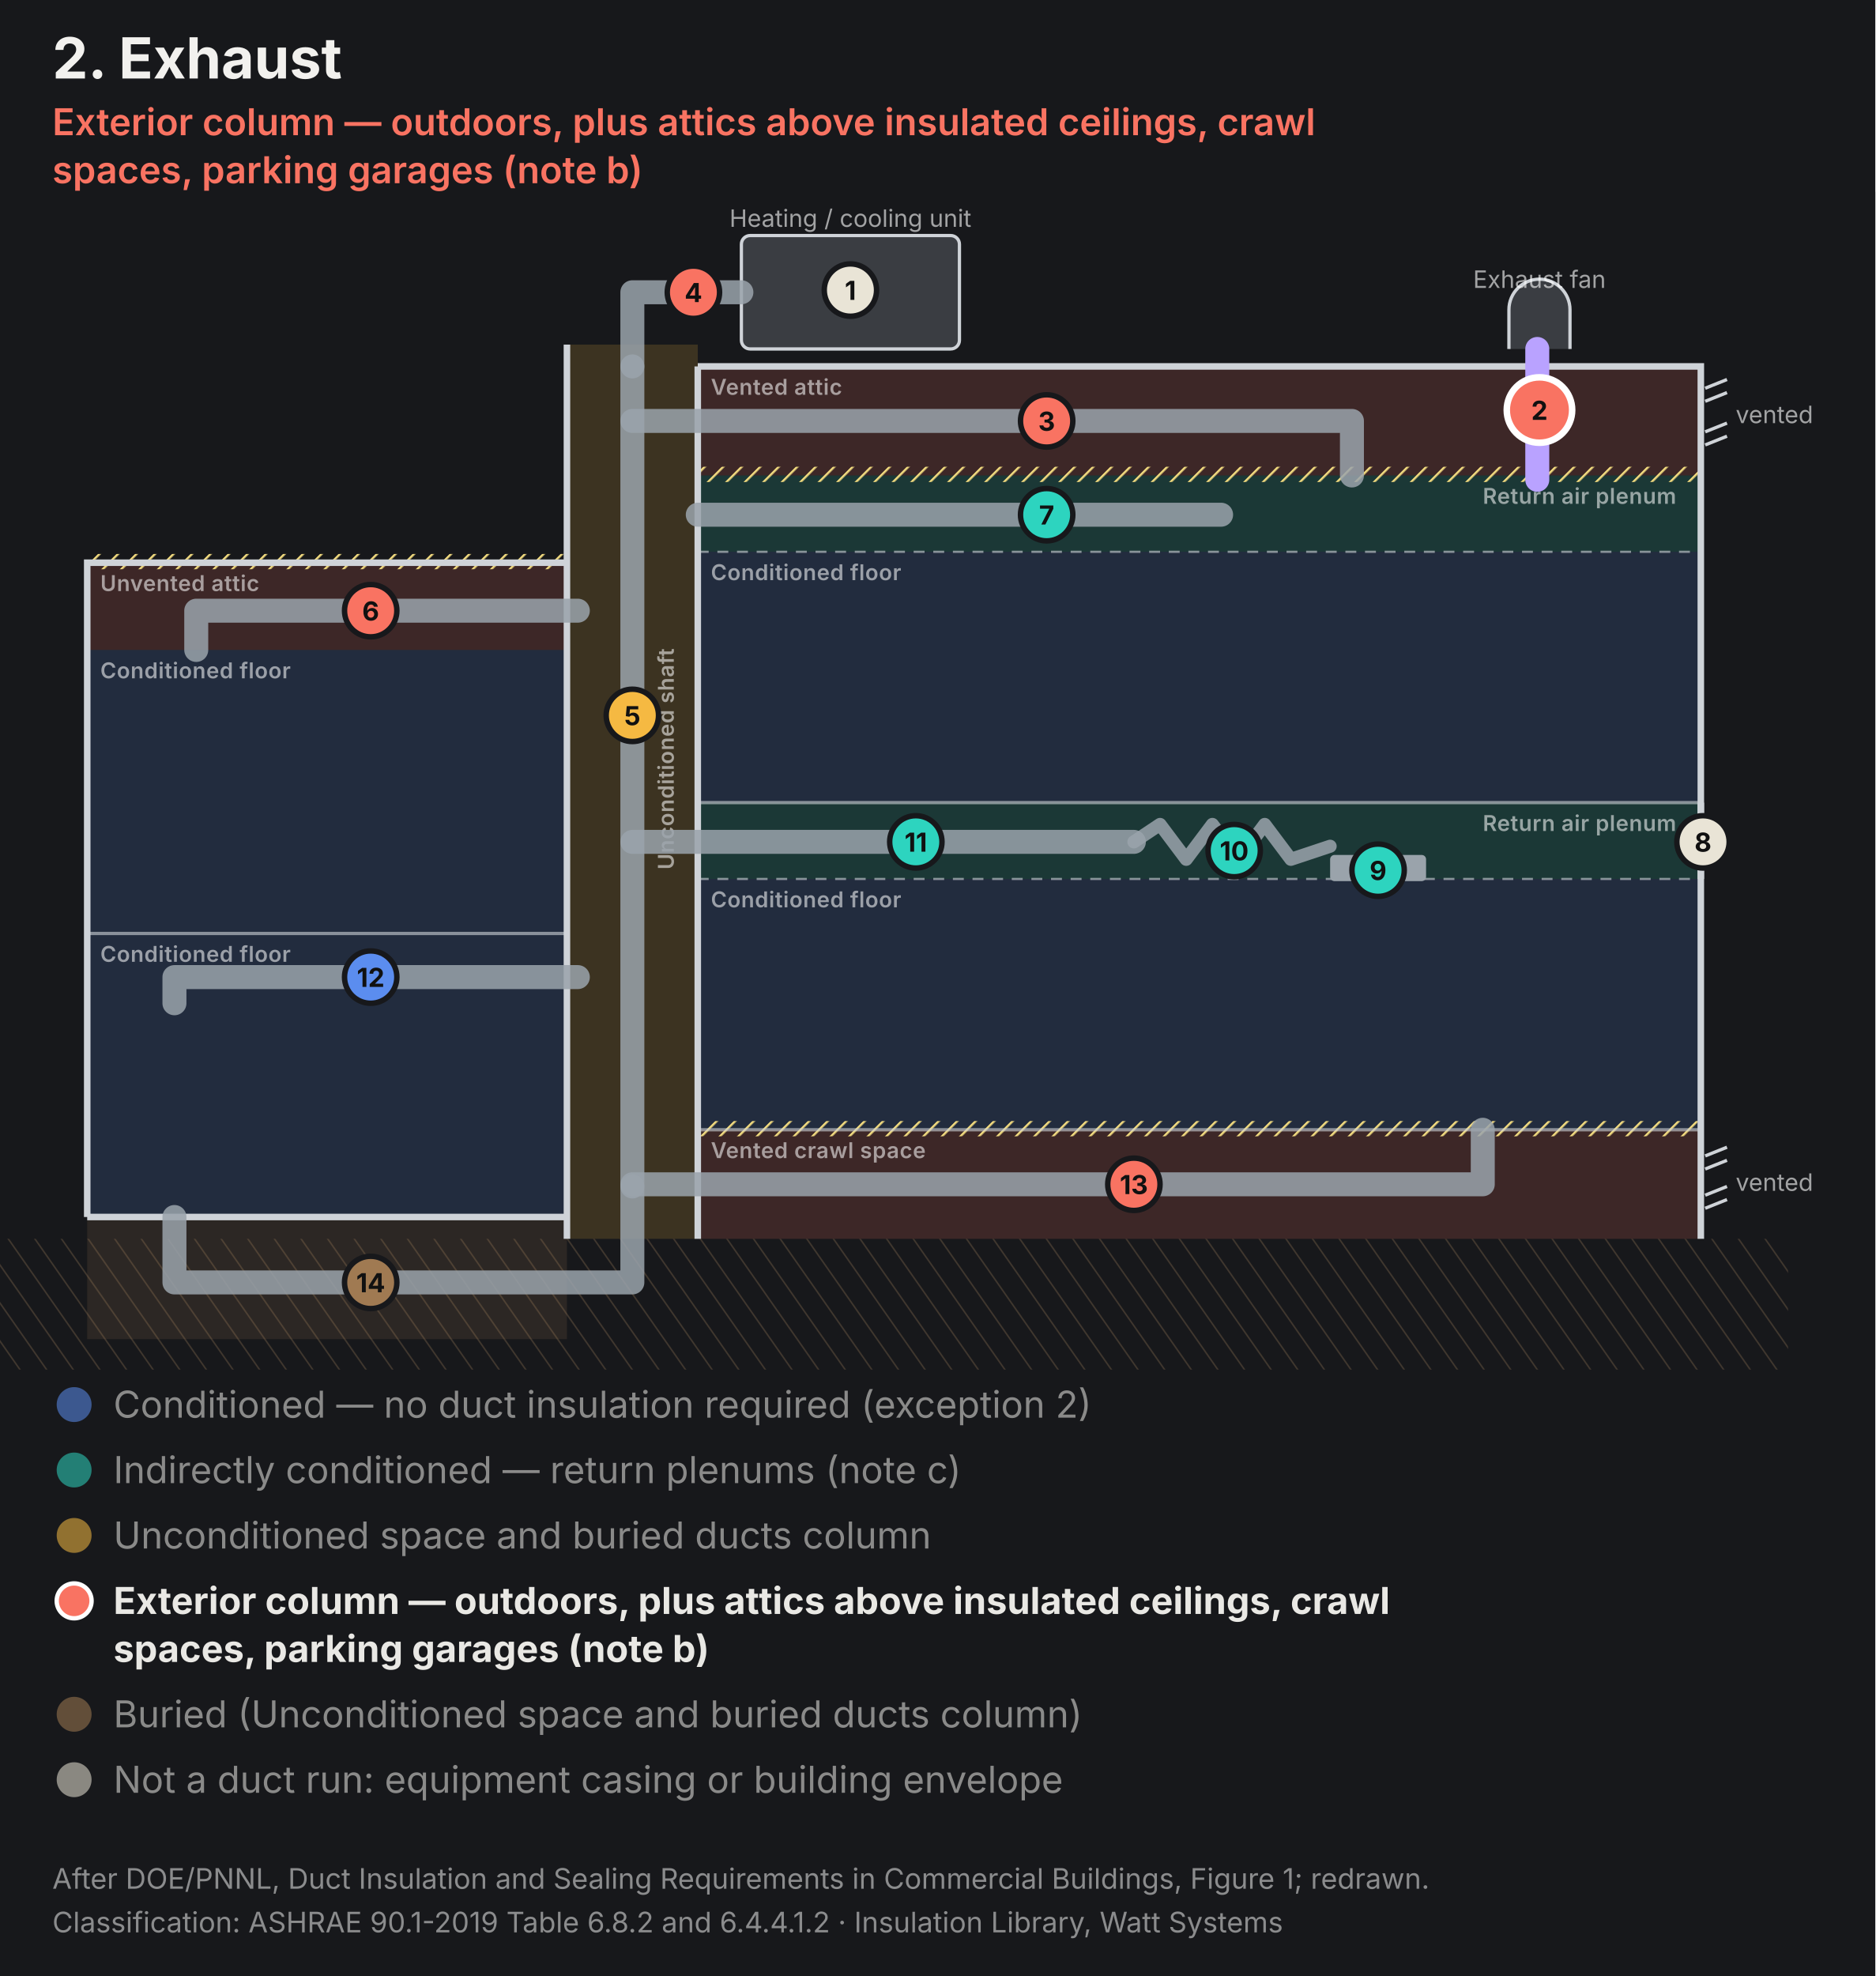
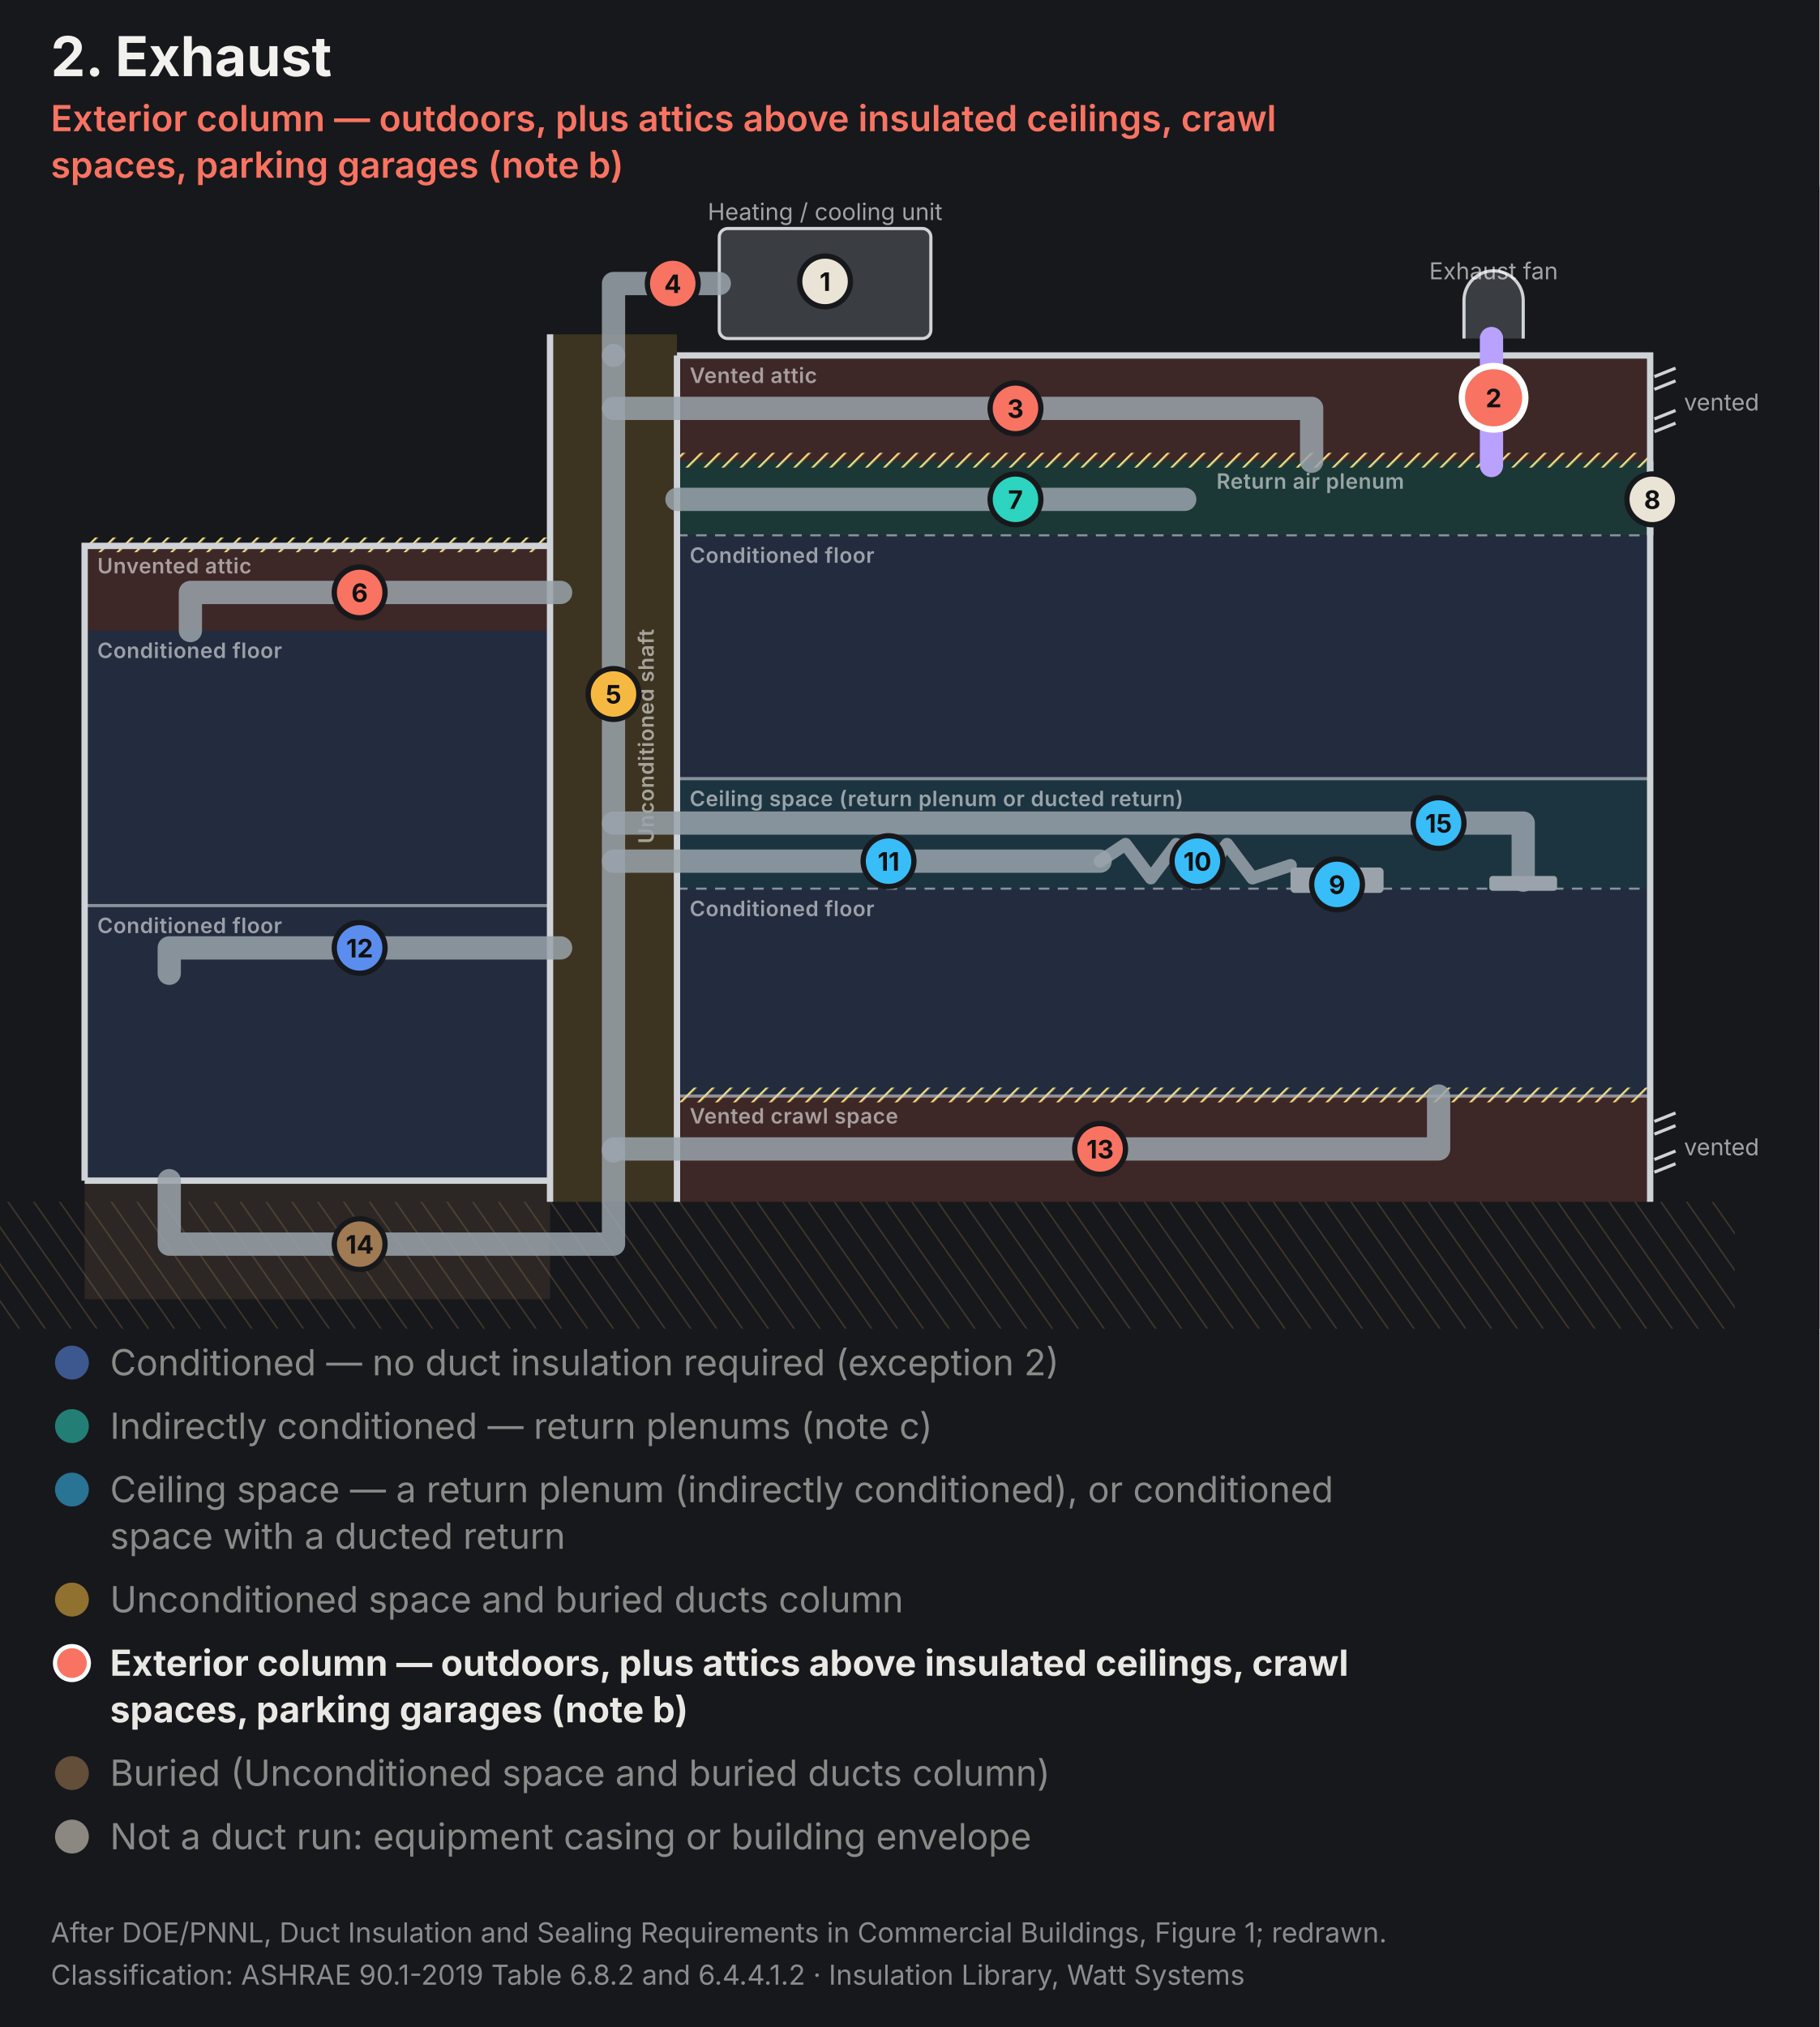
- <svg xmlns="http://www.w3.org/2000/svg" viewBox="0 0 860 906" width="860" height="906" font-family="system-ui, -apple-system, Segoe UI, sans-serif">
-   <rect width="860" height="906" fill="#17181b" />
+ <svg xmlns="http://www.w3.org/2000/svg" viewBox="0 0 860 958" width="860" height="958" font-family="system-ui, -apple-system, Segoe UI, sans-serif">
+   <rect width="860" height="958" fill="#17181b" />
  <text x="24" y="36" fill="#f2f1ee" font-size="26" font-weight="750">2. Exhaust</text>
  <text x="24" y="62" fill="#f97362" font-size="17" font-weight="600">Exterior column — outdoors, plus attics above insulated ceilings, crawl</text>
  <text x="24" y="84" fill="#f97362" font-size="17" font-weight="600">spaces, parking garages (note b)</text>
-   <svg viewBox="80 40 860 540" role="img" aria-label="Building section with 14 numbered duct locations" width="860" height="540" x="0" y="88">
+   <svg viewBox="80 40 860 540" role="img" aria-label="Building section with 15 numbered duct locations" width="860" height="540" x="0" y="88">
    <style>
.g-space { font: 600 10px system-ui, -apple-system, sans-serif; fill: rgba(255,255,255,0.55); letter-spacing: 0.02em; }
.g-note { font: 11px system-ui, -apple-system, sans-serif; fill: rgba(255,255,255,0.6); }
.g-spot circle { stroke: #17181b; stroke-width: 2.5; }
.g-spot text { font: 750 12px system-ui, -apple-system, sans-serif; fill: #111; }
.g-spot.on circle { r: 15; stroke: #fff; stroke-width: 3; }
</style>
    <rect x="80" y="40" width="860" height="540" fill="#17181b" />
    <defs>
      <pattern id="g-hatch" width="6" height="6" patternUnits="userSpaceOnUse" patternTransform="rotate(45)">
        <line x1="0" y1="0" x2="0" y2="6" stroke="#e8d27a" stroke-width="2" />
      </pattern>
      <pattern id="g-earth" width="10" height="10" patternUnits="userSpaceOnUse" patternTransform="rotate(-35)">
        <line x1="0" y1="0" x2="0" y2="10" stroke="#5a4a3a" stroke-width="1.5" />
      </pattern>
    </defs>
    <rect x="80" y="520" width="820" height="60" fill="url(#g-earth)" opacity="0.55" />
    <rect x="120" y="510" width="220" height="56" fill="#a07a52" opacity="0.16" />
    <g>
      <rect x="400" y="120" width="460" height="50" fill="#f97362" opacity="0.17" />
      <text x="406" y="133" class="g-space">Vented attic</text>
    </g>
    <g>
      <rect x="400" y="170" width="460" height="35" fill="#2dd4bf" opacity="0.17" />
-       <text x="760" y="183" class="g-space">Return air plenum</text>
+       <text x="655" y="183" class="g-space">Return air plenum</text>
    </g>
    <g>
      <rect x="400" y="205" width="460" height="115" fill="#5b8def" opacity="0.17" />
      <text x="406" y="218" class="g-space">Conditioned floor</text>
    </g>
    <g>
-       <rect x="400" y="320" width="460" height="35" fill="#2dd4bf" opacity="0.17" />
-       <text x="760" y="333" class="g-space">Return air plenum</text>
+       <rect x="400" y="320" width="460" height="52" fill="#38bdf8" opacity="0.17" />
+       <text x="406" y="333" class="g-space">Ceiling space (return plenum or ducted return)</text>
    </g>
    <g>
-       <rect x="400" y="355" width="460" height="115" fill="#5b8def" opacity="0.17" />
-       <text x="406" y="368" class="g-space">Conditioned floor</text>
+       <rect x="400" y="372" width="460" height="98" fill="#5b8def" opacity="0.17" />
+       <text x="406" y="385" class="g-space">Conditioned floor</text>
    </g>
    <g>
      <rect x="400" y="470" width="460" height="50" fill="#f97362" opacity="0.17" />
      <text x="406" y="483" class="g-space">Vented crawl space</text>
    </g>
    <g>
      <rect x="340" y="110" width="60" height="410" fill="#f5b942" opacity="0.17" />
      <text x="389" y="300" class="g-space" transform="rotate(-90 389 300)" text-anchor="middle">Unconditioned shaft</text>
    </g>
    <g>
      <rect x="120" y="210" width="220" height="40" fill="#f97362" opacity="0.17" />
      <text x="126" y="223" class="g-space">Unvented attic</text>
    </g>
    <g>
      <rect x="120" y="250" width="220" height="130" fill="#5b8def" opacity="0.17" />
      <text x="126" y="263" class="g-space">Conditioned floor</text>
    </g>
    <g>
      <rect x="120" y="380" width="220" height="130" fill="#5b8def" opacity="0.17" />
      <text x="126" y="393" class="g-space">Conditioned floor</text>
    </g>
    <rect x="400" y="166" width="460" height="7" fill="url(#g-hatch)" />
    <rect x="120" y="206" width="220" height="7" fill="url(#g-hatch)" />
    <rect x="400" y="466" width="460" height="7" fill="url(#g-hatch)" />
    <path d="M120 510 V210 H340 M400 120 H860 V520 M120 510 H340 M340 110 V520 M400 120 V520" stroke="#cfd3d8" stroke-width="3" fill="none" />
    <path d="M400 320 H860 M400 470 H860 M120 380 H340" stroke="#cfd3d8" stroke-width="1.5" fill="none" opacity="0.6" />
-     <path d="M400 205 H860 M400 355 H860" stroke="#cfd3d8" stroke-width="1" stroke-dasharray="5 4" fill="none" opacity="0.6" />
+     <path d="M400 205 H860 M400 372 H860" stroke="#cfd3d8" stroke-width="1" stroke-dasharray="5 4" fill="none" opacity="0.6" />
    <path d="M862 130 l10 -4 M862 136 l10 -4" stroke="#cfd3d8" stroke-width="1.5" />
    <path d="M862 150 l10 -4 M862 156 l10 -4" stroke="#cfd3d8" stroke-width="1.5" />
    <path d="M862 482 l10 -4 M862 488 l10 -4" stroke="#cfd3d8" stroke-width="1.5" />
    <path d="M862 500 l10 -4 M862 506 l10 -4" stroke="#cfd3d8" stroke-width="1.5" />
    <text x="876" y="146" class="g-note">vented</text>
    <text x="876" y="498" class="g-note">vented</text>
    <rect x="420" y="60" width="100" height="52" rx="4" fill="#3a3d42" stroke="#cfd3d8" stroke-width="1.5" />
    <text x="470" y="56" class="g-note" text-anchor="middle">Heating / cooling unit</text>
    <path d="M772 112 v-18 a14 14 0 0 1 28 0 v18" fill="#3a3d42" stroke="#cfd3d8" stroke-width="1.5" />
    <text x="786" y="84" class="g-note" text-anchor="middle">Exhaust fan</text>
    <path d="M420 86 H370 V120" fill="none" stroke="#9aa3ab" stroke-width="11" stroke-linecap="round" stroke-linejoin="round" opacity="0.85" />
    <path d="M370 120 V496" fill="none" stroke="#9aa3ab" stroke-width="11" stroke-linecap="round" stroke-linejoin="round" opacity="0.85" />
    <path d="M370 145 H700 V170" fill="none" stroke="#9aa3ab" stroke-width="11" stroke-linecap="round" stroke-linejoin="round" opacity="0.85" />
    <path d="M785 172 V112" fill="none" stroke="#b9a2ff" stroke-width="11" stroke-linecap="round" stroke-linejoin="round" opacity="1" />
    <path d="M345 232 H170 V250" fill="none" stroke="#9aa3ab" stroke-width="11" stroke-linecap="round" stroke-linejoin="round" opacity="0.85" />
    <path d="M400 188 H640" fill="none" stroke="#9aa3ab" stroke-width="11" stroke-linecap="round" stroke-linejoin="round" opacity="0.85" />
-     <path d="M370 338 H600" fill="none" stroke="#9aa3ab" stroke-width="11" stroke-linecap="round" stroke-linejoin="round" opacity="0.85" />
-     <path d="M600 338 L612 330 L624 346 L636 330 L648 346 L660 330 L672 346 L690 340" fill="none" stroke="#9aa3ab" stroke-width="6" stroke-linecap="round" stroke-linejoin="round" opacity="0.85" />
+     <path d="M370 341 H800 V368" fill="none" stroke="#9aa3ab" stroke-width="11" stroke-linecap="round" stroke-linejoin="round" opacity="0.85" />
+     <path d="M370 359 H600" fill="none" stroke="#9aa3ab" stroke-width="11" stroke-linecap="round" stroke-linejoin="round" opacity="0.85" />
+     <path d="M600 359 L612 351 L624 367 L636 351 L648 367 L660 351 L672 367 L690 361" fill="none" stroke="#9aa3ab" stroke-width="6" stroke-linecap="round" stroke-linejoin="round" opacity="0.85" />
    <path d="M345 400 H160 V412" fill="none" stroke="#9aa3ab" stroke-width="11" stroke-linecap="round" stroke-linejoin="round" opacity="0.85" />
    <path d="M370 495 H760 V470" fill="none" stroke="#9aa3ab" stroke-width="11" stroke-linecap="round" stroke-linejoin="round" opacity="0.85" />
    <path d="M370 496 V540 H160 V510" fill="none" stroke="#9aa3ab" stroke-width="11" stroke-linecap="round" stroke-linejoin="round" opacity="0.85" />
-     <rect x="690" y="344" width="44" height="12" rx="2" fill="#9aa3ab" />
-     <path d="M860 320 V355" stroke="#cfd3d8" stroke-width="3" />
+     <rect x="690" y="362" width="44" height="12" rx="2" fill="#9aa3ab" />
+     <rect x="784" y="366" width="32" height="7" rx="1.5" fill="#9aa3ab" />
+     <path d="M860 170 V205" stroke="#cfd3d8" stroke-width="3" />
    <g class="g-spot " transform="translate(470 85)">
      <circle r="12" fill="#e9e4d6" />
      <text text-anchor="middle" dy="4.5">1</text>
    </g>
    <g class="g-spot on" transform="translate(786 140)">
      <circle r="15" fill="#f97362" />
      <text text-anchor="middle" dy="4.5">2</text>
    </g>
    <g class="g-spot " transform="translate(560 145)">
      <circle r="12" fill="#f97362" />
      <text text-anchor="middle" dy="4.5">3</text>
    </g>
    <g class="g-spot " transform="translate(398 86)">
      <circle r="12" fill="#f97362" />
      <text text-anchor="middle" dy="4.5">4</text>
    </g>
    <g class="g-spot " transform="translate(370 280)">
      <circle r="12" fill="#f5b942" />
      <text text-anchor="middle" dy="4.5">5</text>
    </g>
    <g class="g-spot " transform="translate(250 232)">
      <circle r="12" fill="#f97362" />
      <text text-anchor="middle" dy="4.5">6</text>
    </g>
    <g class="g-spot " transform="translate(560 188)">
      <circle r="12" fill="#2dd4bf" />
      <text text-anchor="middle" dy="4.5">7</text>
    </g>
-     <g class="g-spot " transform="translate(861 338)">
+     <g class="g-spot " transform="translate(861 188)">
      <circle r="12" fill="#e9e4d6" />
      <text text-anchor="middle" dy="4.5">8</text>
    </g>
-     <g class="g-spot " transform="translate(712 351)">
-       <circle r="12" fill="#2dd4bf" />
+     <g class="g-spot " transform="translate(712 370)">
+       <circle r="12" fill="#38bdf8" />
      <text text-anchor="middle" dy="4.5">9</text>
    </g>
-     <g class="g-spot " transform="translate(646 342)">
-       <circle r="12" fill="#2dd4bf" />
+     <g class="g-spot " transform="translate(646 359)">
+       <circle r="12" fill="#38bdf8" />
      <text text-anchor="middle" dy="4.5">10</text>
    </g>
-     <g class="g-spot " transform="translate(500 338)">
-       <circle r="12" fill="#2dd4bf" />
+     <g class="g-spot " transform="translate(500 359)">
+       <circle r="12" fill="#38bdf8" />
      <text text-anchor="middle" dy="4.5">11</text>
    </g>
    <g class="g-spot " transform="translate(250 400)">
      <circle r="12" fill="#5b8def" />
      <text text-anchor="middle" dy="4.5">12</text>
    </g>
    <g class="g-spot " transform="translate(600 495)">
      <circle r="12" fill="#f97362" />
      <text text-anchor="middle" dy="4.5">13</text>
    </g>
    <g class="g-spot " transform="translate(250 540)">
      <circle r="12" fill="#a07a52" />
      <text text-anchor="middle" dy="4.5">14</text>
    </g>
+     <g class="g-spot " transform="translate(760 341)">
+       <circle r="12" fill="#38bdf8" />
+       <text text-anchor="middle" dy="4.5">15</text>
+     </g>
  </svg>
  <g opacity="0.55">
    <circle cx="34" cy="644" r="8" fill="#5b8def" stroke="none" stroke-width="2" />
    <text x="52" y="650" fill="#e9e8e4" font-size="17" font-weight="400">Conditioned — no duct insulation required (exception 2)</text>
  </g>
  <g opacity="0.55">
    <circle cx="34" cy="674" r="8" fill="#2dd4bf" stroke="none" stroke-width="2" />
    <text x="52" y="680" fill="#e9e8e4" font-size="17" font-weight="400">Indirectly conditioned — return plenums (note c)</text>
  </g>
  <g opacity="0.55">
-     <circle cx="34" cy="704" r="8" fill="#f5b942" stroke="none" stroke-width="2" />
-     <text x="52" y="710" fill="#e9e8e4" font-size="17" font-weight="400">Unconditioned space and buried ducts column</text>
+     <circle cx="34" cy="704" r="8" fill="#38bdf8" stroke="none" stroke-width="2" />
+     <text x="52" y="710" fill="#e9e8e4" font-size="17" font-weight="400">Ceiling space — a return plenum (indirectly conditioned), or conditioned</text>
+     <text x="52" y="732" fill="#e9e8e4" font-size="17" font-weight="400">space with a ducted return</text>
+   </g>
+   <g opacity="0.55">
+     <circle cx="34" cy="756" r="8" fill="#f5b942" stroke="none" stroke-width="2" />
+     <text x="52" y="762" fill="#e9e8e4" font-size="17" font-weight="400">Unconditioned space and buried ducts column</text>
  </g>
  <g opacity="1">
-     <circle cx="34" cy="734" r="8" fill="#f97362" stroke="#fff" stroke-width="2" />
-     <text x="52" y="740" fill="#e9e8e4" font-size="17" font-weight="700">Exterior column — outdoors, plus attics above insulated ceilings, crawl</text>
-     <text x="52" y="762" fill="#e9e8e4" font-size="17" font-weight="700">spaces, parking garages (note b)</text>
+     <circle cx="34" cy="786" r="8" fill="#f97362" stroke="#fff" stroke-width="2" />
+     <text x="52" y="792" fill="#e9e8e4" font-size="17" font-weight="700">Exterior column — outdoors, plus attics above insulated ceilings, crawl</text>
+     <text x="52" y="814" fill="#e9e8e4" font-size="17" font-weight="700">spaces, parking garages (note b)</text>
  </g>
  <g opacity="0.55">
-     <circle cx="34" cy="786" r="8" fill="#a07a52" stroke="none" stroke-width="2" />
-     <text x="52" y="792" fill="#e9e8e4" font-size="17" font-weight="400">Buried (Unconditioned space and buried ducts column)</text>
+     <circle cx="34" cy="838" r="8" fill="#a07a52" stroke="none" stroke-width="2" />
+     <text x="52" y="844" fill="#e9e8e4" font-size="17" font-weight="400">Buried (Unconditioned space and buried ducts column)</text>
  </g>
  <g opacity="0.55">
-     <circle cx="34" cy="816" r="8" fill="#e9e4d6" stroke="none" stroke-width="2" />
-     <text x="52" y="822" fill="#e9e8e4" font-size="17" font-weight="400">Not a duct run: equipment casing or building envelope</text>
+     <circle cx="34" cy="868" r="8" fill="#e9e4d6" stroke="none" stroke-width="2" />
+     <text x="52" y="874" fill="#e9e8e4" font-size="17" font-weight="400">Not a duct run: equipment casing or building envelope</text>
  </g>
-   <text x="24" y="866" fill="rgba(255,255,255,0.5)" font-size="13">After DOE/PNNL, Duct Insulation and Sealing Requirements in Commercial Buildings, Figure 1; redrawn.</text>
-   <text x="24" y="886" fill="rgba(255,255,255,0.5)" font-size="13">Classification: ASHRAE 90.1-2019 Table 6.8.2 and 6.4.4.1.2 · Insulation Library, Watt Systems</text>
+   <text x="24" y="918" fill="rgba(255,255,255,0.5)" font-size="13">After DOE/PNNL, Duct Insulation and Sealing Requirements in Commercial Buildings, Figure 1; redrawn.</text>
+   <text x="24" y="938" fill="rgba(255,255,255,0.5)" font-size="13">Classification: ASHRAE 90.1-2019 Table 6.8.2 and 6.4.4.1.2 · Insulation Library, Watt Systems</text>
</svg>
